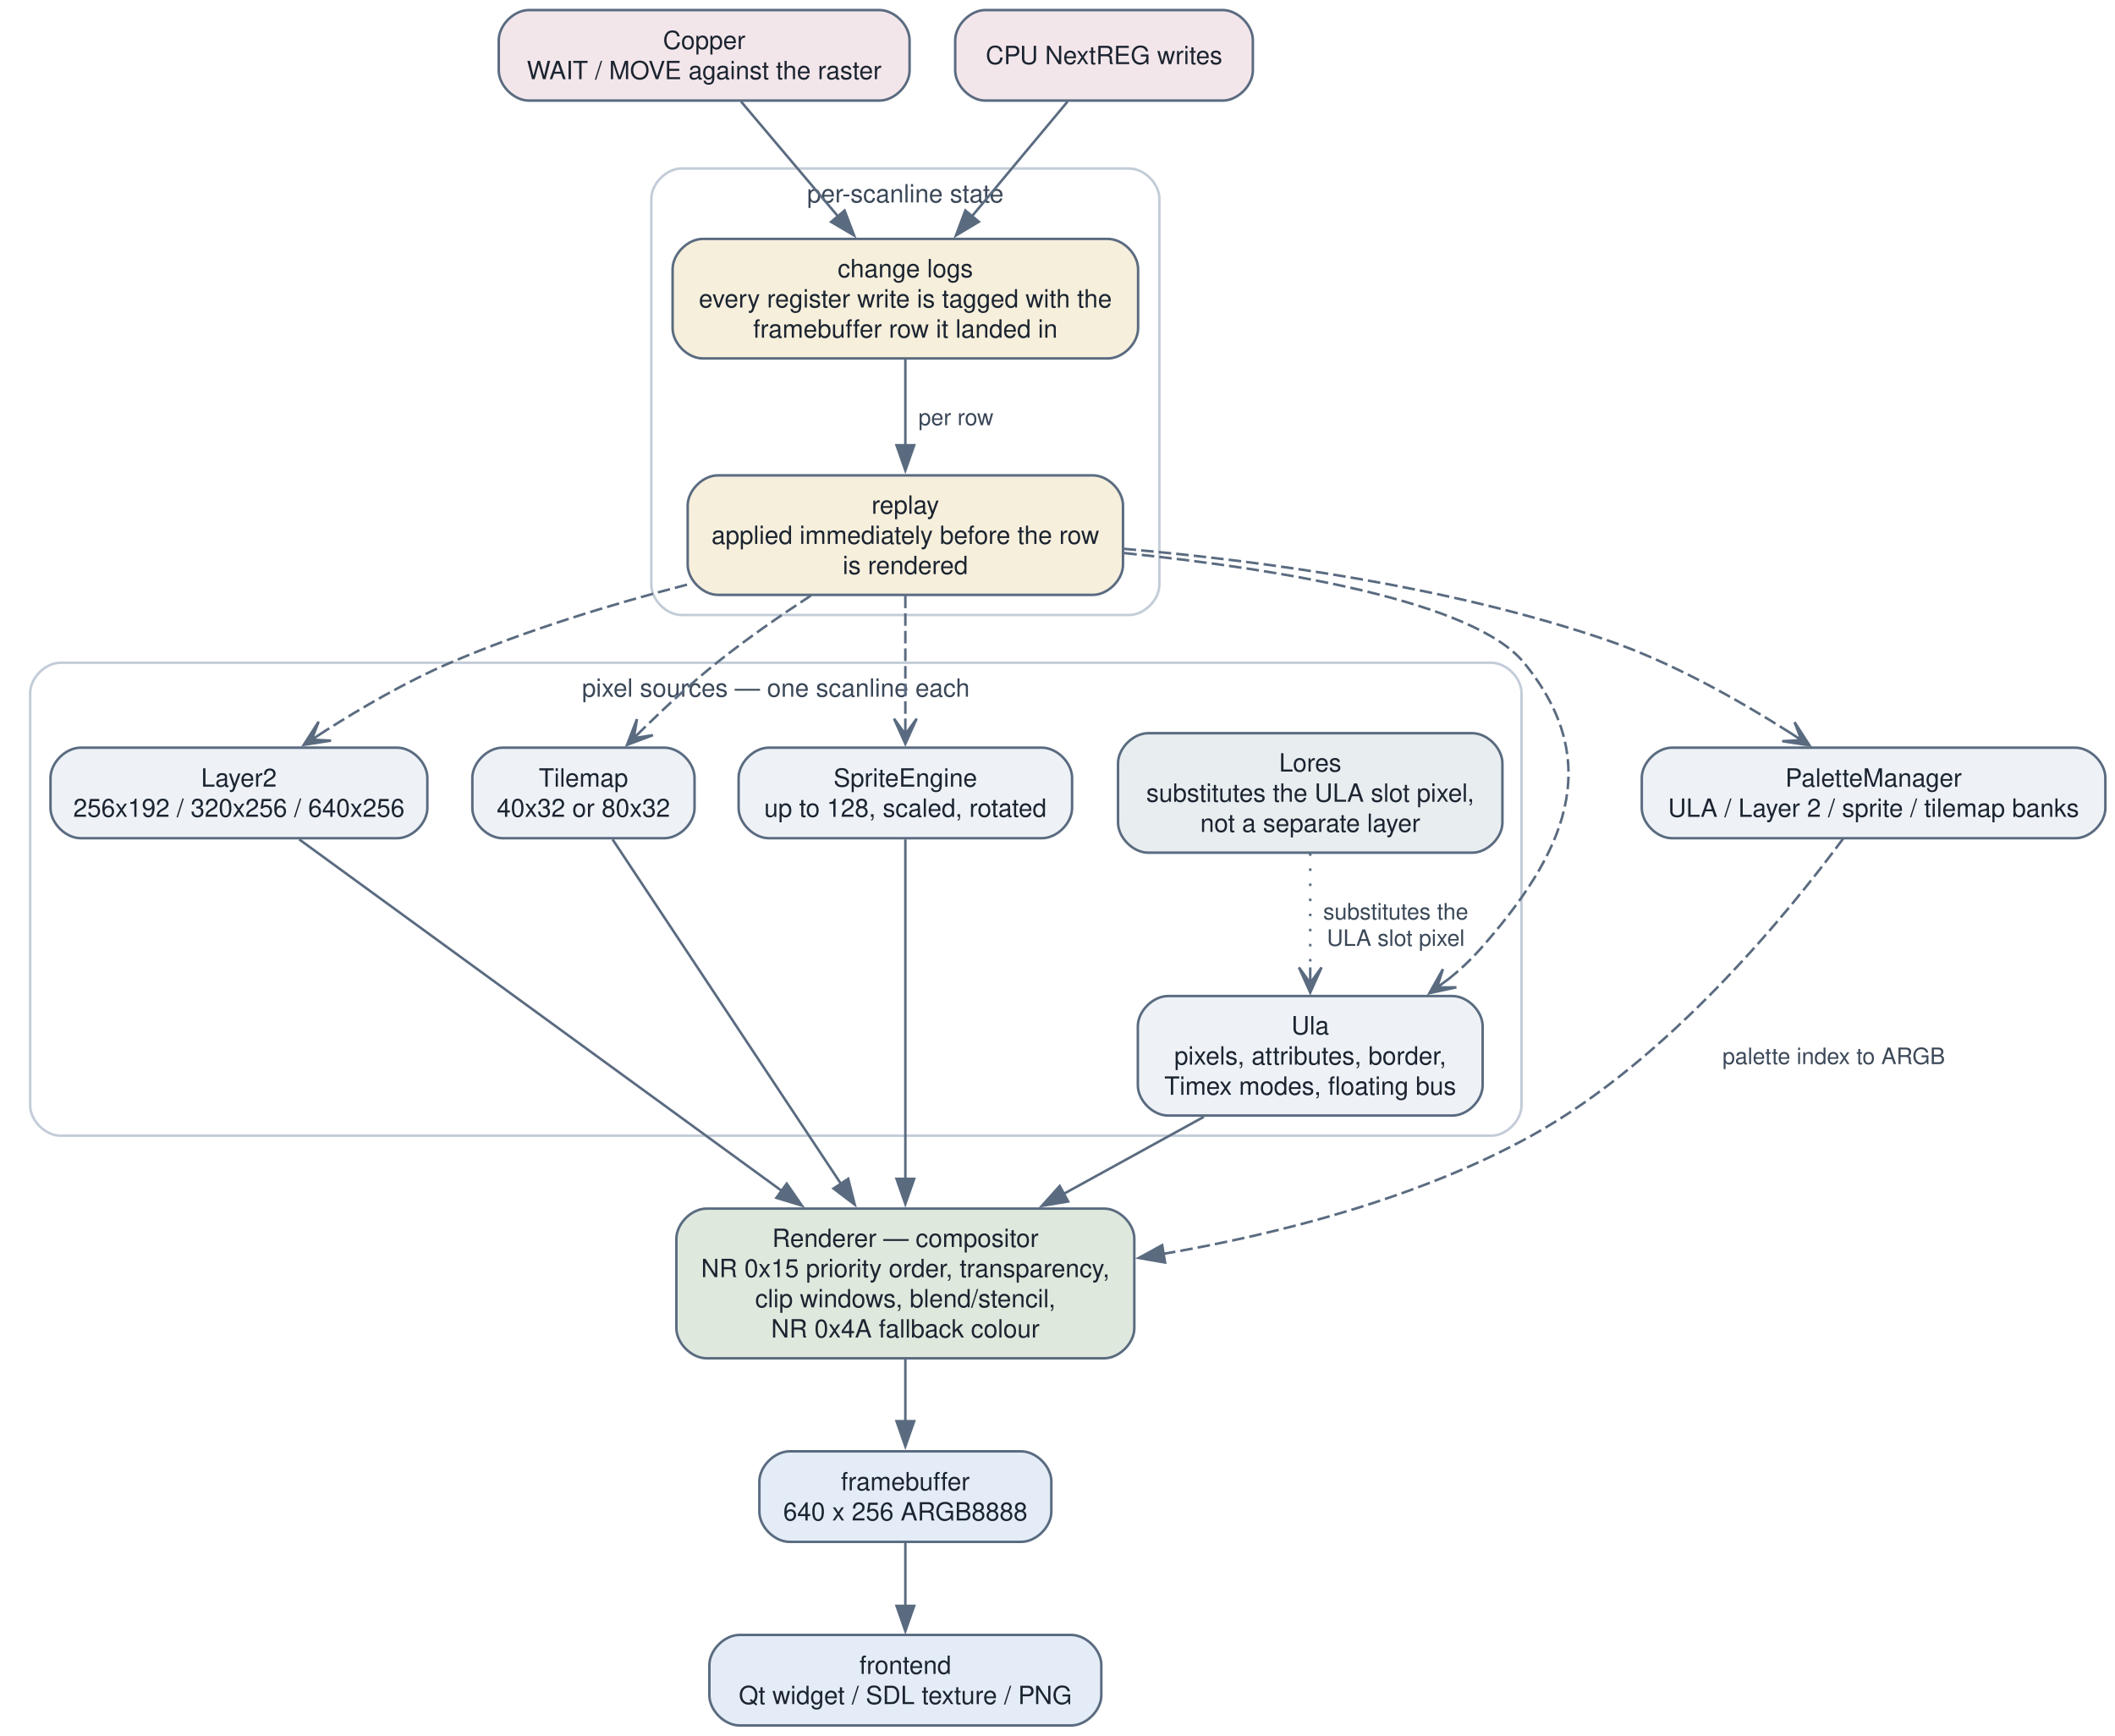
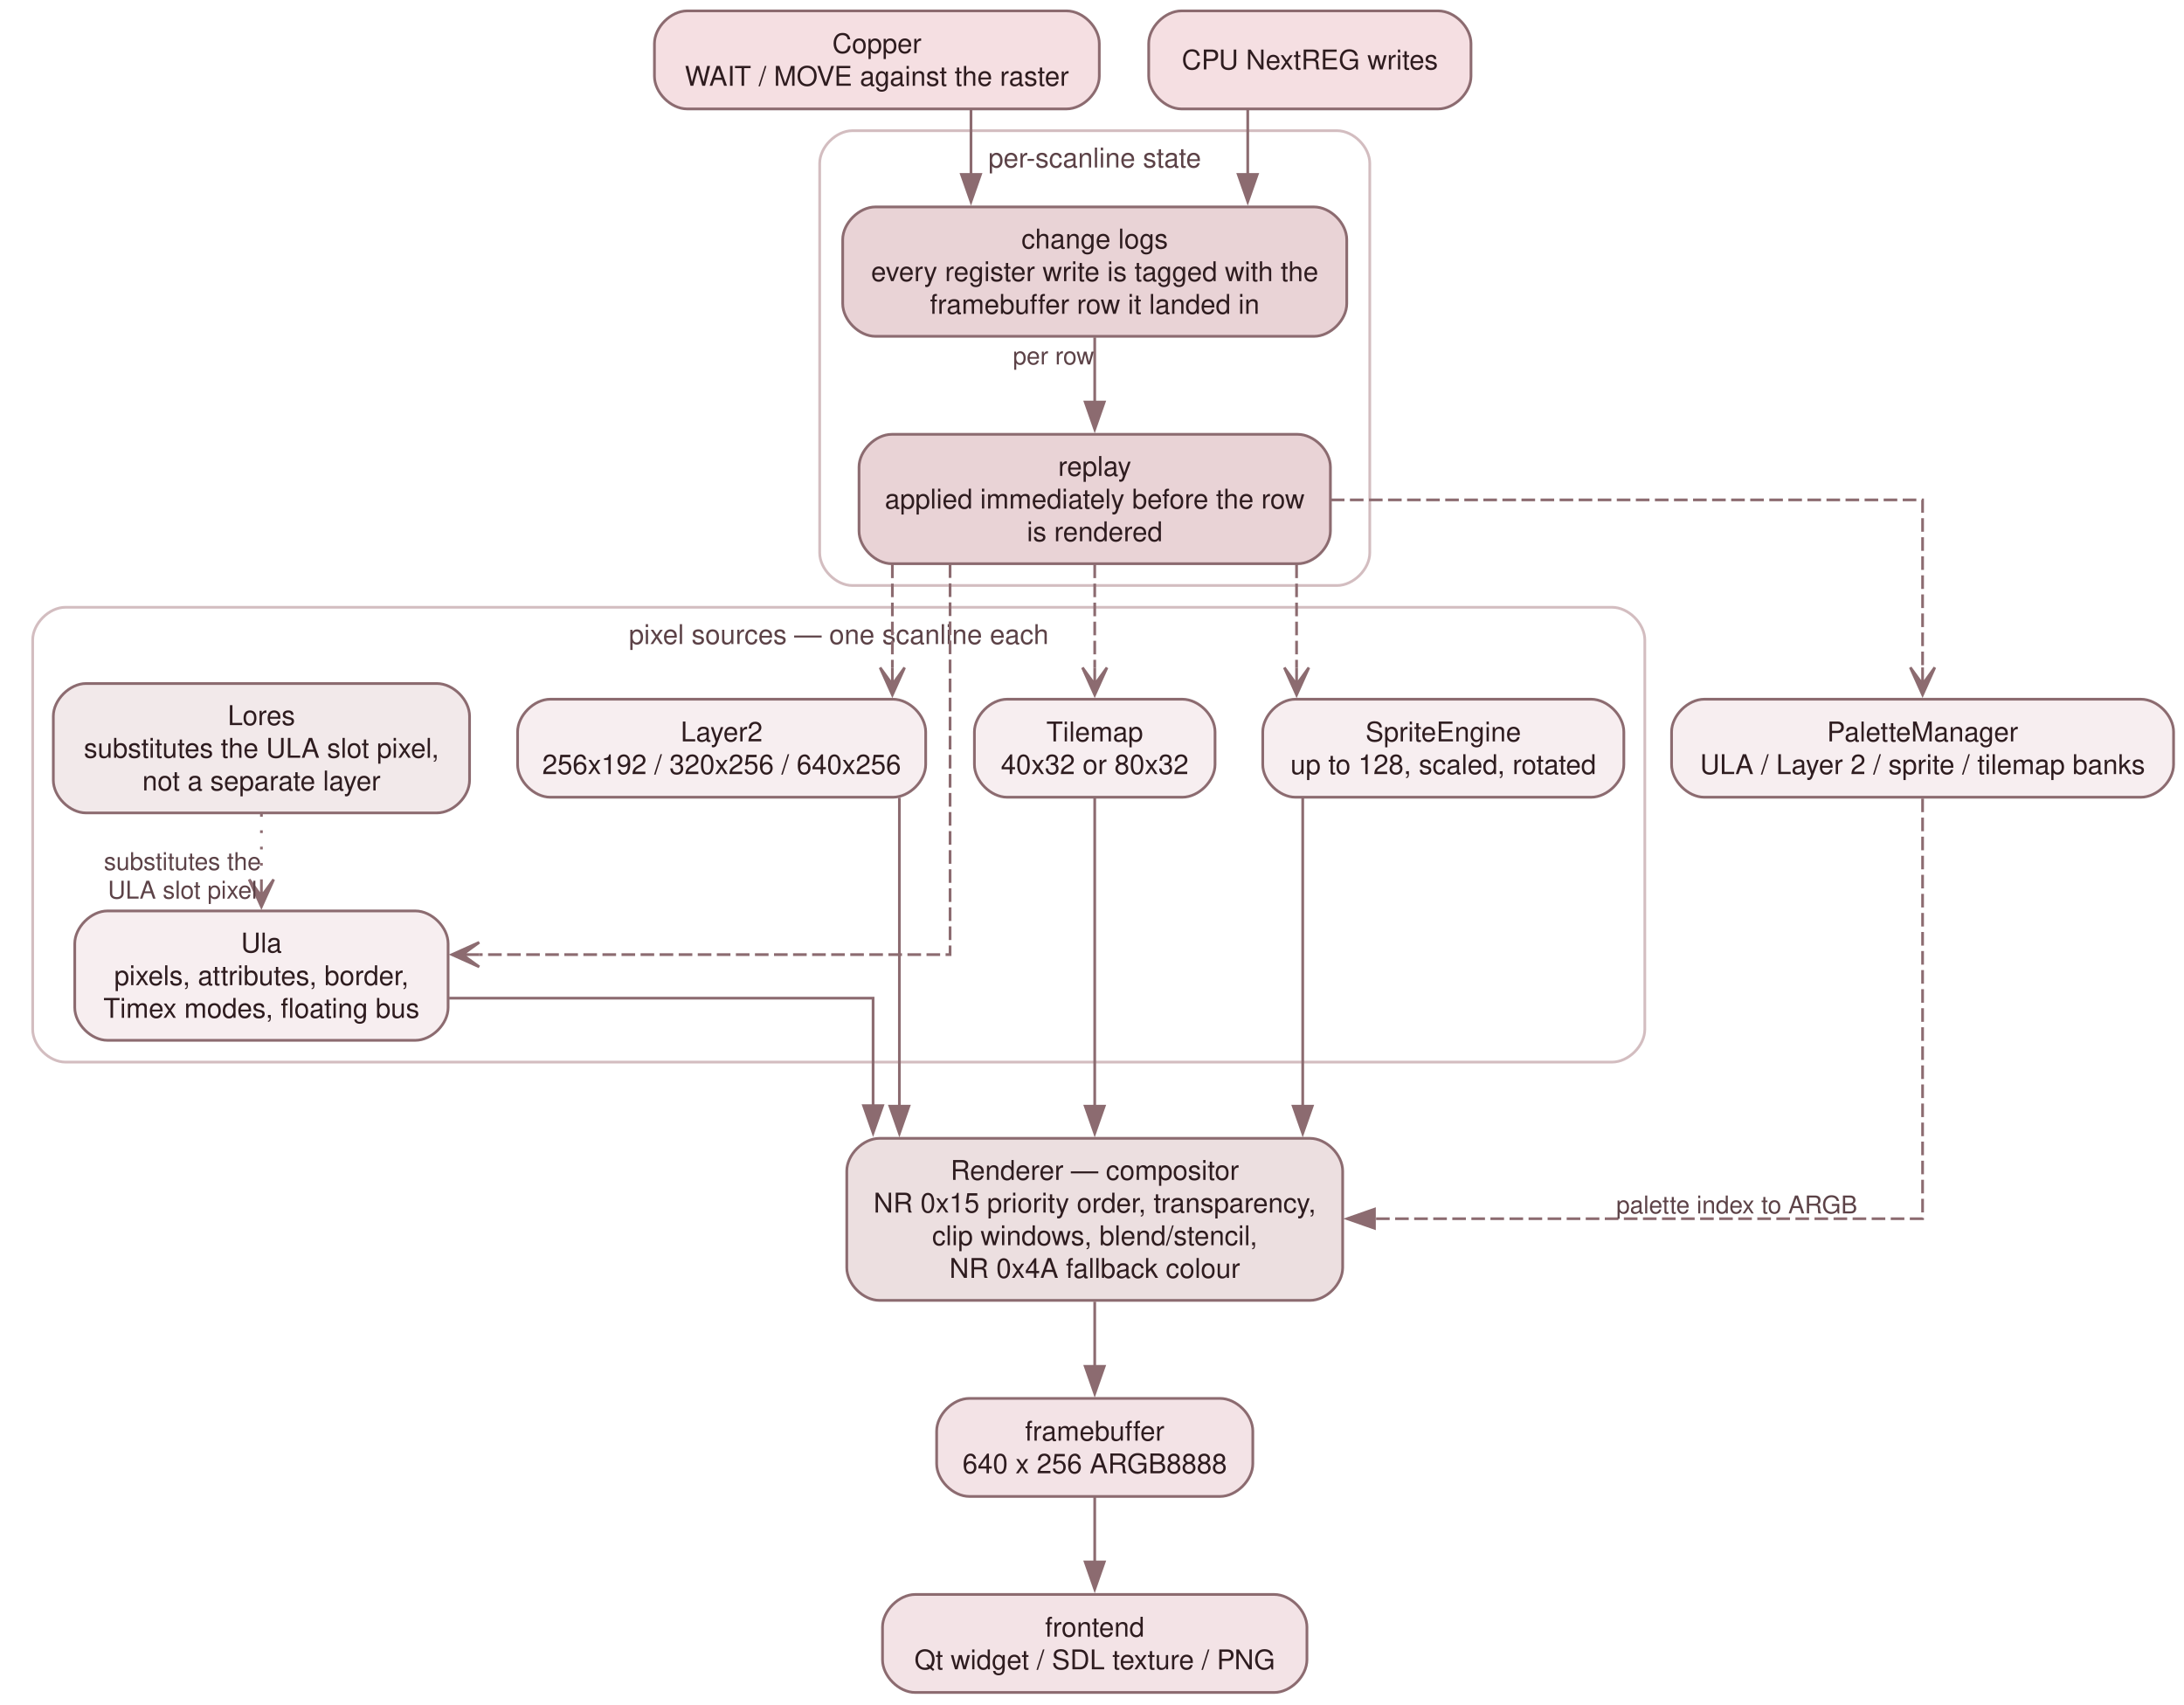
- <svg xmlns="http://www.w3.org/2000/svg" width="841pt" height="690pt" viewBox="0.00 0.00 841.00 690.00">
-   <g id="graph0" class="graph" transform="scale(1 1) rotate(0) translate(4 686.1)">
+ <svg xmlns="http://www.w3.org/2000/svg" width="802pt" height="626pt" viewBox="0.00 0.00 802.00 626.00">
+   <g id="graph0" class="graph" transform="scale(1 1) rotate(0) translate(4 621.6)">
    <g id="clust1" class="cluster">
-       <path fill="none" stroke="#c3ccd8" d="M20,-234.52C20,-234.52 589,-234.52 589,-234.52 595,-234.52 601,-240.52 601,-246.52 601,-246.52 601,-410.56 601,-410.56 601,-416.56 595,-422.56 589,-422.56 589,-422.56 20,-422.56 20,-422.56 14,-422.56 8,-416.56 8,-410.56 8,-410.56 8,-246.52 8,-246.52 8,-240.52 14,-234.52 20,-234.52" />
-       <text xml:space="preserve" text-anchor="middle" x="304.5" y="-409.06" font-family="Helvetica,sans-Serif" font-size="10.00" fill="#3a4757">pixel sources — one scanline each</text>
+       <path fill="none" stroke="#d3bdc0" d="M20,-231.52C20,-231.52 588,-231.52 588,-231.52 594,-231.52 600,-237.52 600,-243.52 600,-243.52 600,-386.56 600,-386.56 600,-392.56 594,-398.56 588,-398.56 588,-398.56 20,-398.56 20,-398.56 14,-398.56 8,-392.56 8,-386.56 8,-386.56 8,-243.52 8,-243.52 8,-237.52 14,-231.52 20,-231.52" />
+       <text xml:space="preserve" text-anchor="middle" x="304" y="-385.06" font-family="Helvetica,sans-Serif" font-size="10.00" fill="#5c4247">pixel sources — one scanline each</text>
    </g>
    <g id="clust2" class="cluster">
-       <path fill="none" stroke="#c3ccd8" d="M267,-441.56C267,-441.56 445,-441.56 445,-441.56 451,-441.56 457,-447.56 457,-453.56 457,-453.56 457,-607.1 457,-607.1 457,-613.1 451,-619.1 445,-619.1 445,-619.1 267,-619.1 267,-619.1 261,-619.1 255,-613.1 255,-607.1 255,-607.1 255,-453.56 255,-453.56 255,-447.56 261,-441.56 267,-441.56" />
-       <text xml:space="preserve" text-anchor="middle" x="356" y="-605.6" font-family="Helvetica,sans-Serif" font-size="10.00" fill="#3a4757">per-scanline state</text>
+       <path fill="none" stroke="#d3bdc0" d="M309,-406.56C309,-406.56 487,-406.56 487,-406.56 493,-406.56 499,-412.56 499,-418.56 499,-418.56 499,-561.6 499,-561.6 499,-567.6 493,-573.6 487,-573.6 487,-573.6 309,-573.6 309,-573.6 303,-573.6 297,-567.6 297,-561.6 297,-561.6 297,-418.56 297,-418.56 297,-412.56 303,-406.56 309,-406.56" />
+       <text xml:space="preserve" text-anchor="middle" x="398" y="-560.1" font-family="Helvetica,sans-Serif" font-size="10.00" fill="#5c4247">per-scanline state</text>
    </g>
    <g id="node1" class="node">
-       <path fill="#eef2f7" stroke="#5a6b80" d="M573.55,-290.04C573.55,-290.04 460.45,-290.04 460.45,-290.04 454.45,-290.04 448.45,-284.04 448.45,-278.04 448.45,-278.04 448.45,-254.52 448.45,-254.52 448.45,-248.52 454.45,-242.52 460.45,-242.52 460.45,-242.52 573.55,-242.52 573.55,-242.52 579.55,-242.52 585.55,-248.52 585.55,-254.52 585.55,-254.52 585.55,-278.04 585.55,-278.04 585.55,-284.04 579.55,-290.04 573.55,-290.04" />
-       <text xml:space="preserve" text-anchor="middle" x="517" y="-274.78" font-family="Helvetica,sans-Serif" font-size="10.00" fill="#1b2430">Ula</text>
-       <text xml:space="preserve" text-anchor="middle" x="517" y="-262.78" font-family="Helvetica,sans-Serif" font-size="10.00" fill="#1b2430">pixels, attributes, border,</text>
-       <text xml:space="preserve" text-anchor="middle" x="517" y="-250.78" font-family="Helvetica,sans-Serif" font-size="10.00" fill="#1b2430">Timex modes, floating bus</text>
+       <path fill="#f7eef0" stroke="#8c6b70" d="M148.55,-287.04C148.55,-287.04 35.45,-287.04 35.45,-287.04 29.45,-287.04 23.45,-281.04 23.45,-275.04 23.45,-275.04 23.45,-251.52 23.45,-251.52 23.45,-245.52 29.45,-239.52 35.45,-239.52 35.45,-239.52 148.55,-239.52 148.55,-239.52 154.55,-239.52 160.55,-245.52 160.55,-251.52 160.55,-251.52 160.55,-275.04 160.55,-275.04 160.55,-281.04 154.55,-287.04 148.55,-287.04" />
+       <text xml:space="preserve" text-anchor="middle" x="92" y="-271.78" font-family="Helvetica,sans-Serif" font-size="10.00" fill="#2e1c1f">Ula</text>
+       <text xml:space="preserve" text-anchor="middle" x="92" y="-259.78" font-family="Helvetica,sans-Serif" font-size="10.00" fill="#2e1c1f">pixels, attributes, border,</text>
+       <text xml:space="preserve" text-anchor="middle" x="92" y="-247.78" font-family="Helvetica,sans-Serif" font-size="10.00" fill="#2e1c1f">Timex modes, floating bus</text>
    </g>
    <g id="node11" class="node">
-       <path fill="#dfe8dd" stroke="#5a6b80" d="M435.05,-205.52C435.05,-205.52 276.95,-205.52 276.95,-205.52 270.95,-205.52 264.95,-199.52 264.95,-193.52 264.95,-193.52 264.95,-158 264.95,-158 264.95,-152 270.95,-146 276.95,-146 276.95,-146 435.05,-146 435.05,-146 441.05,-146 447.05,-152 447.05,-158 447.05,-158 447.05,-193.52 447.05,-193.52 447.05,-199.52 441.05,-205.52 435.05,-205.52" />
-       <text xml:space="preserve" text-anchor="middle" x="356" y="-190.26" font-family="Helvetica,sans-Serif" font-size="10.00" fill="#1b2430">Renderer — compositor</text>
-       <text xml:space="preserve" text-anchor="middle" x="356" y="-178.26" font-family="Helvetica,sans-Serif" font-size="10.00" fill="#1b2430">NR 0x15 priority order, transparency,</text>
-       <text xml:space="preserve" text-anchor="middle" x="356" y="-166.26" font-family="Helvetica,sans-Serif" font-size="10.00" fill="#1b2430">clip windows, blend/stencil,</text>
-       <text xml:space="preserve" text-anchor="middle" x="356" y="-154.26" font-family="Helvetica,sans-Serif" font-size="10.00" fill="#1b2430">NR 0x4A fallback colour</text>
+       <path fill="#ecdfe0" stroke="#8c6b70" d="M477.05,-203.52C477.05,-203.52 318.95,-203.52 318.95,-203.52 312.95,-203.52 306.95,-197.52 306.95,-191.52 306.95,-191.52 306.95,-156 306.95,-156 306.95,-150 312.95,-144 318.95,-144 318.95,-144 477.05,-144 477.05,-144 483.05,-144 489.05,-150 489.05,-156 489.05,-156 489.05,-191.52 489.05,-191.52 489.05,-197.52 483.05,-203.52 477.05,-203.52" />
+       <text xml:space="preserve" text-anchor="middle" x="398" y="-188.26" font-family="Helvetica,sans-Serif" font-size="10.00" fill="#2e1c1f">Renderer — compositor</text>
+       <text xml:space="preserve" text-anchor="middle" x="398" y="-176.26" font-family="Helvetica,sans-Serif" font-size="10.00" fill="#2e1c1f">NR 0x15 priority order, transparency,</text>
+       <text xml:space="preserve" text-anchor="middle" x="398" y="-164.26" font-family="Helvetica,sans-Serif" font-size="10.00" fill="#2e1c1f">clip windows, blend/stencil,</text>
+       <text xml:space="preserve" text-anchor="middle" x="398" y="-152.26" font-family="Helvetica,sans-Serif" font-size="10.00" fill="#2e1c1f">NR 0x4A fallback colour</text>
    </g>
    <g id="edge9" class="edge">
-       <path fill="none" stroke="#5a6b80" d="M474.7,-242.02C457.64,-232.64 437.6,-221.63 418.9,-211.34" />
-       <polygon fill="#5a6b80" stroke="#5a6b80" points="420.74,-208.36 410.29,-206.61 417.37,-214.5 420.74,-208.36" />
+       <path fill="none" stroke="#8c6b70" d="M160.92,-255C226.94,-255 316.61,-255 316.61,-255 316.61,-255 316.61,-215.52 316.61,-215.52" />
+       <polygon fill="#8c6b70" stroke="#8c6b70" points="320.11,-215.52 316.61,-205.52 313.11,-215.52 320.11,-215.52" />
    </g>
    <g id="node2" class="node">
-       <path fill="#e8eef0" stroke="#5a6b80" d="M581.42,-394.56C581.42,-394.56 452.57,-394.56 452.57,-394.56 446.57,-394.56 440.57,-388.56 440.57,-382.56 440.57,-382.56 440.57,-359.04 440.57,-359.04 440.57,-353.04 446.57,-347.04 452.57,-347.04 452.57,-347.04 581.42,-347.04 581.42,-347.04 587.42,-347.04 593.42,-353.04 593.42,-359.04 593.42,-359.04 593.42,-382.56 593.42,-382.56 593.42,-388.56 587.42,-394.56 581.42,-394.56" />
-       <text xml:space="preserve" text-anchor="middle" x="517" y="-379.3" font-family="Helvetica,sans-Serif" font-size="10.00" fill="#1b2430">Lores</text>
-       <text xml:space="preserve" text-anchor="middle" x="517" y="-367.3" font-family="Helvetica,sans-Serif" font-size="10.00" fill="#1b2430">substitutes the ULA slot pixel,</text>
-       <text xml:space="preserve" text-anchor="middle" x="517" y="-355.3" font-family="Helvetica,sans-Serif" font-size="10.00" fill="#1b2430">not a separate layer</text>
+       <path fill="#f2e9ea" stroke="#8c6b70" d="M156.43,-370.56C156.43,-370.56 27.57,-370.56 27.57,-370.56 21.57,-370.56 15.58,-364.56 15.58,-358.56 15.58,-358.56 15.58,-335.04 15.58,-335.04 15.58,-329.04 21.58,-323.04 27.58,-323.04 27.58,-323.04 156.43,-323.04 156.43,-323.04 162.43,-323.04 168.43,-329.04 168.43,-335.04 168.43,-335.04 168.43,-358.56 168.43,-358.56 168.43,-364.56 162.43,-370.56 156.43,-370.56" />
+       <text xml:space="preserve" text-anchor="middle" x="92" y="-355.3" font-family="Helvetica,sans-Serif" font-size="10.00" fill="#2e1c1f">Lores</text>
+       <text xml:space="preserve" text-anchor="middle" x="92" y="-343.3" font-family="Helvetica,sans-Serif" font-size="10.00" fill="#2e1c1f">substitutes the ULA slot pixel,</text>
+       <text xml:space="preserve" text-anchor="middle" x="92" y="-331.3" font-family="Helvetica,sans-Serif" font-size="10.00" fill="#2e1c1f">not a separate layer</text>
    </g>
    <g id="edge10" class="edge">
-       <path fill="none" stroke="#5a6b80" stroke-dasharray="1,5" d="M517,-346.79C517,-333.34 517,-316.11 517,-301.13" />
-       <polygon fill="#5a6b80" stroke="#5a6b80" points="517,-291.43 521.5,-301.43 517,-295.21 517,-301.43 517,-301.43 517,-301.43 517,-295.21 512.5,-301.43 517,-291.43" />
-       <text xml:space="preserve" text-anchor="middle" x="548.5" y="-320.49" font-family="Helvetica,sans-Serif" font-size="9.00" fill="#3a4757">  substitutes the</text>
-       <text xml:space="preserve" text-anchor="middle" x="548.5" y="-309.99" font-family="Helvetica,sans-Serif" font-size="9.00" fill="#3a4757">  ULA slot pixel</text>
+       <path fill="none" stroke="#8c6b70" stroke-dasharray="1,5" d="M92,-322.64C92,-322.64 92,-298.6 92,-298.6" />
+       <polygon fill="#8c6b70" stroke="#8c6b70" points="92,-288.6 96.5,-298.6 92,-292.38 92,-298.6 92,-298.6 92,-298.6 92,-292.38 87.5,-298.6 92,-288.6" />
+       <text xml:space="preserve" text-anchor="middle" x="60.5" y="-302.07" font-family="Helvetica,sans-Serif" font-size="9.00" fill="#5c4247">  substitutes the</text>
+       <text xml:space="preserve" text-anchor="middle" x="60.5" y="-291.57" font-family="Helvetica,sans-Serif" font-size="9.00" fill="#5c4247">  ULA slot pixel</text>
    </g>
    <g id="node3" class="node">
-       <path fill="#eef2f7" stroke="#5a6b80" d="M153.93,-388.8C153.93,-388.8 28.07,-388.8 28.07,-388.8 22.07,-388.8 16.08,-382.8 16.08,-376.8 16.08,-376.8 16.08,-364.8 16.08,-364.8 16.08,-358.8 22.08,-352.8 28.08,-352.8 28.08,-352.8 153.93,-352.8 153.93,-352.8 159.93,-352.8 165.93,-358.8 165.93,-364.8 165.93,-364.8 165.93,-376.8 165.93,-376.8 165.93,-382.8 159.93,-388.8 153.93,-388.8" />
-       <text xml:space="preserve" text-anchor="middle" x="91" y="-373.3" font-family="Helvetica,sans-Serif" font-size="10.00" fill="#1b2430">Layer2</text>
-       <text xml:space="preserve" text-anchor="middle" x="91" y="-361.3" font-family="Helvetica,sans-Serif" font-size="10.00" fill="#1b2430">256x192 / 320x256 / 640x256</text>
+       <path fill="#f7eef0" stroke="#8c6b70" d="M323.93,-364.8C323.93,-364.8 198.07,-364.8 198.07,-364.8 192.07,-364.8 186.07,-358.8 186.07,-352.8 186.07,-352.8 186.07,-340.8 186.07,-340.8 186.07,-334.8 192.07,-328.8 198.07,-328.8 198.07,-328.8 323.93,-328.8 323.93,-328.8 329.93,-328.8 335.93,-334.8 335.93,-340.8 335.93,-340.8 335.93,-352.8 335.93,-352.8 335.93,-358.8 329.93,-364.8 323.93,-364.8" />
+       <text xml:space="preserve" text-anchor="middle" x="261" y="-349.3" font-family="Helvetica,sans-Serif" font-size="10.00" fill="#2e1c1f">Layer2</text>
+       <text xml:space="preserve" text-anchor="middle" x="261" y="-337.3" font-family="Helvetica,sans-Serif" font-size="10.00" fill="#2e1c1f">256x192 / 320x256 / 640x256</text>
    </g>
    <g id="edge11" class="edge">
-       <path fill="none" stroke="#5a6b80" d="M114.98,-352.33C158.19,-320.85 249.9,-254.05 306.9,-212.53" />
-       <polygon fill="#5a6b80" stroke="#5a6b80" points="308.84,-215.45 314.86,-206.73 304.72,-209.79 308.84,-215.45" />
+       <path fill="none" stroke="#8c6b70" d="M326.27,-328.61C326.27,-328.61 326.27,-215.34 326.27,-215.34" />
+       <polygon fill="#8c6b70" stroke="#8c6b70" points="329.77,-215.34 326.27,-205.34 322.77,-215.34 329.77,-215.34" />
    </g>
    <g id="node4" class="node">
-       <path fill="#eef2f7" stroke="#5a6b80" d="M260.18,-388.8C260.18,-388.8 195.82,-388.8 195.82,-388.8 189.82,-388.8 183.82,-382.8 183.82,-376.8 183.82,-376.8 183.82,-364.8 183.82,-364.8 183.82,-358.8 189.82,-352.8 195.82,-352.8 195.82,-352.8 260.18,-352.8 260.18,-352.8 266.18,-352.8 272.18,-358.8 272.18,-364.8 272.18,-364.8 272.18,-376.8 272.18,-376.8 272.18,-382.8 266.18,-388.8 260.18,-388.8" />
-       <text xml:space="preserve" text-anchor="middle" x="228" y="-373.3" font-family="Helvetica,sans-Serif" font-size="10.00" fill="#1b2430">Tilemap</text>
-       <text xml:space="preserve" text-anchor="middle" x="228" y="-361.3" font-family="Helvetica,sans-Serif" font-size="10.00" fill="#1b2430">40x32 or 80x32</text>
+       <path fill="#f7eef0" stroke="#8c6b70" d="M430.18,-364.8C430.18,-364.8 365.82,-364.8 365.82,-364.8 359.82,-364.8 353.82,-358.8 353.82,-352.8 353.82,-352.8 353.82,-340.8 353.82,-340.8 353.82,-334.8 359.82,-328.8 365.82,-328.8 365.82,-328.8 430.18,-328.8 430.18,-328.8 436.18,-328.8 442.18,-334.8 442.18,-340.8 442.18,-340.8 442.18,-352.8 442.18,-352.8 442.18,-358.8 436.18,-364.8 430.18,-364.8" />
+       <text xml:space="preserve" text-anchor="middle" x="398" y="-349.3" font-family="Helvetica,sans-Serif" font-size="10.00" fill="#2e1c1f">Tilemap</text>
+       <text xml:space="preserve" text-anchor="middle" x="398" y="-337.3" font-family="Helvetica,sans-Serif" font-size="10.00" fill="#2e1c1f">40x32 or 80x32</text>
    </g>
    <g id="edge12" class="edge">
-       <path fill="none" stroke="#5a6b80" d="M239.58,-352.33C259.98,-321.57 302.75,-257.06 330.38,-215.39" />
-       <polygon fill="#5a6b80" stroke="#5a6b80" points="333.27,-217.37 335.88,-207.1 327.44,-213.5 333.27,-217.37" />
+       <path fill="none" stroke="#8c6b70" d="M398,-328.61C398,-328.61 398,-215.34 398,-215.34" />
+       <polygon fill="#8c6b70" stroke="#8c6b70" points="401.5,-215.34 398,-205.34 394.5,-215.34 401.5,-215.34" />
    </g>
    <g id="node5" class="node">
-       <path fill="#eef2f7" stroke="#5a6b80" d="M410.3,-388.8C410.3,-388.8 301.7,-388.8 301.7,-388.8 295.7,-388.8 289.7,-382.8 289.7,-376.8 289.7,-376.8 289.7,-364.8 289.7,-364.8 289.7,-358.8 295.7,-352.8 301.7,-352.8 301.7,-352.8 410.3,-352.8 410.3,-352.8 416.3,-352.8 422.3,-358.8 422.3,-364.8 422.3,-364.8 422.3,-376.8 422.3,-376.8 422.3,-382.8 416.3,-388.8 410.3,-388.8" />
-       <text xml:space="preserve" text-anchor="middle" x="356" y="-373.3" font-family="Helvetica,sans-Serif" font-size="10.00" fill="#1b2430">SpriteEngine</text>
-       <text xml:space="preserve" text-anchor="middle" x="356" y="-361.3" font-family="Helvetica,sans-Serif" font-size="10.00" fill="#1b2430">up to 128, scaled, rotated</text>
+       <path fill="#f7eef0" stroke="#8c6b70" d="M580.3,-364.8C580.3,-364.8 471.7,-364.8 471.7,-364.8 465.7,-364.8 459.7,-358.8 459.7,-352.8 459.7,-352.8 459.7,-340.8 459.7,-340.8 459.7,-334.8 465.7,-328.8 471.7,-328.8 471.7,-328.8 580.3,-328.8 580.3,-328.8 586.3,-328.8 592.3,-334.8 592.3,-340.8 592.3,-340.8 592.3,-352.8 592.3,-352.8 592.3,-358.8 586.3,-364.8 580.3,-364.8" />
+       <text xml:space="preserve" text-anchor="middle" x="526" y="-349.3" font-family="Helvetica,sans-Serif" font-size="10.00" fill="#2e1c1f">SpriteEngine</text>
+       <text xml:space="preserve" text-anchor="middle" x="526" y="-337.3" font-family="Helvetica,sans-Serif" font-size="10.00" fill="#2e1c1f">up to 128, scaled, rotated</text>
    </g>
    <g id="edge13" class="edge">
-       <path fill="none" stroke="#5a6b80" d="M356,-352.33C356,-322.02 356,-258.96 356,-217.25" />
-       <polygon fill="#5a6b80" stroke="#5a6b80" points="359.5,-217.35 356,-207.35 352.5,-217.35 359.5,-217.35" />
+       <path fill="none" stroke="#8c6b70" d="M474.38,-328.61C474.38,-328.61 474.38,-215.34 474.38,-215.34" />
+       <polygon fill="#8c6b70" stroke="#8c6b70" points="477.88,-215.34 474.38,-205.34 470.88,-215.34 477.88,-215.34" />
    </g>
    <g id="node6" class="node">
-       <path fill="#f6efdc" stroke="#5a6b80" d="M436.55,-591.1C436.55,-591.1 275.45,-591.1 275.45,-591.1 269.45,-591.1 263.45,-585.1 263.45,-579.1 263.45,-579.1 263.45,-555.58 263.45,-555.58 263.45,-549.58 269.45,-543.58 275.45,-543.58 275.45,-543.58 436.55,-543.58 436.55,-543.58 442.55,-543.58 448.55,-549.58 448.55,-555.58 448.55,-555.58 448.55,-579.1 448.55,-579.1 448.55,-585.1 442.55,-591.1 436.55,-591.1" />
-       <text xml:space="preserve" text-anchor="middle" x="356" y="-575.84" font-family="Helvetica,sans-Serif" font-size="10.00" fill="#1b2430">change logs</text>
-       <text xml:space="preserve" text-anchor="middle" x="356" y="-563.84" font-family="Helvetica,sans-Serif" font-size="10.00" fill="#1b2430">every register write is tagged with the</text>
-       <text xml:space="preserve" text-anchor="middle" x="356" y="-551.84" font-family="Helvetica,sans-Serif" font-size="10.00" fill="#1b2430">framebuffer row it landed in</text>
+       <path fill="#e9d3d6" stroke="#8c6b70" d="M478.55,-545.6C478.55,-545.6 317.45,-545.6 317.45,-545.6 311.45,-545.6 305.45,-539.6 305.45,-533.6 305.45,-533.6 305.45,-510.08 305.45,-510.08 305.45,-504.08 311.45,-498.08 317.45,-498.08 317.45,-498.08 478.55,-498.08 478.55,-498.08 484.55,-498.08 490.55,-504.08 490.55,-510.08 490.55,-510.08 490.55,-533.6 490.55,-533.6 490.55,-539.6 484.55,-545.6 478.55,-545.6" />
+       <text xml:space="preserve" text-anchor="middle" x="398" y="-530.34" font-family="Helvetica,sans-Serif" font-size="10.00" fill="#2e1c1f">change logs</text>
+       <text xml:space="preserve" text-anchor="middle" x="398" y="-518.34" font-family="Helvetica,sans-Serif" font-size="10.00" fill="#2e1c1f">every register write is tagged with the</text>
+       <text xml:space="preserve" text-anchor="middle" x="398" y="-506.34" font-family="Helvetica,sans-Serif" font-size="10.00" fill="#2e1c1f">framebuffer row it landed in</text>
    </g>
    <g id="node7" class="node">
-       <path fill="#f6efdc" stroke="#5a6b80" d="M430.55,-497.08C430.55,-497.08 281.45,-497.08 281.45,-497.08 275.45,-497.08 269.45,-491.08 269.45,-485.08 269.45,-485.08 269.45,-461.56 269.45,-461.56 269.45,-455.56 275.45,-449.56 281.45,-449.56 281.45,-449.56 430.55,-449.56 430.55,-449.56 436.55,-449.56 442.55,-455.56 442.55,-461.56 442.55,-461.56 442.55,-485.08 442.55,-485.08 442.55,-491.08 436.55,-497.08 430.55,-497.08" />
-       <text xml:space="preserve" text-anchor="middle" x="356" y="-481.82" font-family="Helvetica,sans-Serif" font-size="10.00" fill="#1b2430">replay</text>
-       <text xml:space="preserve" text-anchor="middle" x="356" y="-469.82" font-family="Helvetica,sans-Serif" font-size="10.00" fill="#1b2430">applied immediately before the row</text>
-       <text xml:space="preserve" text-anchor="middle" x="356" y="-457.82" font-family="Helvetica,sans-Serif" font-size="10.00" fill="#1b2430">is rendered</text>
+       <path fill="#e9d3d6" stroke="#8c6b70" d="M472.55,-462.08C472.55,-462.08 323.45,-462.08 323.45,-462.08 317.45,-462.08 311.45,-456.08 311.45,-450.08 311.45,-450.08 311.45,-426.56 311.45,-426.56 311.45,-420.56 317.45,-414.56 323.45,-414.56 323.45,-414.56 472.55,-414.56 472.55,-414.56 478.55,-414.56 484.55,-420.56 484.55,-426.56 484.55,-426.56 484.55,-450.08 484.55,-450.08 484.55,-456.08 478.55,-462.08 472.55,-462.08" />
+       <text xml:space="preserve" text-anchor="middle" x="398" y="-446.82" font-family="Helvetica,sans-Serif" font-size="10.00" fill="#2e1c1f">replay</text>
+       <text xml:space="preserve" text-anchor="middle" x="398" y="-434.82" font-family="Helvetica,sans-Serif" font-size="10.00" fill="#2e1c1f">applied immediately before the row</text>
+       <text xml:space="preserve" text-anchor="middle" x="398" y="-422.82" font-family="Helvetica,sans-Serif" font-size="10.00" fill="#2e1c1f">is rendered</text>
    </g>
    <g id="edge1" class="edge">
-       <path fill="none" stroke="#5a6b80" d="M356,-543.12C356,-532.77 356,-520.35 356,-508.94" />
-       <polygon fill="#5a6b80" stroke="#5a6b80" points="359.5,-509.05 356,-499.05 352.5,-509.05 359.5,-509.05" />
-       <text xml:space="preserve" text-anchor="middle" x="373.62" y="-517.03" font-family="Helvetica,sans-Serif" font-size="9.00" fill="#3a4757">  per row</text>
+       <path fill="none" stroke="#8c6b70" d="M398,-497.68C398,-497.68 398,-473.94 398,-473.94" />
+       <polygon fill="#8c6b70" stroke="#8c6b70" points="401.5,-473.94 398,-463.94 394.5,-473.94 401.5,-473.94" />
+       <text xml:space="preserve" text-anchor="middle" x="380.37" y="-487.76" font-family="Helvetica,sans-Serif" font-size="9.00" fill="#5c4247">  per row</text>
    </g>
    <g id="edge4" class="edge">
-       <path fill="none" stroke="#5a6b80" stroke-dasharray="5,2" d="M443.04,-466.19C505.47,-459.77 581.96,-447.05 602,-422.56 634.62,-382.68 618.29,-346.49 584,-308.04 580.5,-304.12 576.54,-300.45 572.32,-297.06" />
-       <polygon fill="#5a6b80" stroke="#5a6b80" points="564.38,-291.19 575.1,-293.51 567.42,-293.43 572.42,-297.13 572.42,-297.13 572.42,-297.13 567.42,-293.43 569.75,-300.75 564.38,-291.19" />
+       <path fill="none" stroke="#8c6b70" stroke-dasharray="5,2" d="M344.88,-414.35C344.88,-368.08 344.88,-271 344.88,-271 344.88,-271 171.98,-271 171.98,-271" />
+       <polygon fill="#8c6b70" stroke="#8c6b70" points="161.98,-271 171.98,-266.5 165.77,-271 171.98,-271 171.98,-271 171.98,-271 165.77,-271 171.98,-275.5 161.98,-271" />
    </g>
    <g id="edge5" class="edge">
-       <path fill="none" stroke="#5a6b80" stroke-dasharray="5,2" d="M269.18,-453.62C238.77,-445.73 204.79,-435.36 175,-422.56 157.79,-415.16 139.87,-404.76 125.03,-395.3" />
-       <polygon fill="#5a6b80" stroke="#5a6b80" points="116.78,-389.92 127.61,-391.61 119.95,-391.98 125.16,-395.38 125.16,-395.38 125.16,-395.38 119.95,-391.98 122.7,-399.15 116.78,-389.92" />
+       <path fill="none" stroke="#8c6b70" stroke-dasharray="5,2" d="M323.69,-414.27C323.69,-414.27 323.69,-376.41 323.69,-376.41" />
+       <polygon fill="#8c6b70" stroke="#8c6b70" points="323.69,-366.41 328.19,-376.41 323.69,-370.19 323.69,-376.41 323.69,-376.41 323.69,-376.41 323.69,-370.19 319.19,-376.41 323.69,-366.41" />
    </g>
    <g id="edge6" class="edge">
-       <path fill="none" stroke="#5a6b80" stroke-dasharray="5,2" d="M318.46,-449.29C306.19,-441.27 292.71,-431.93 281,-422.56 271.2,-414.72 261.09,-405.4 252.37,-396.89" />
-       <polygon fill="#5a6b80" stroke="#5a6b80" points="245.34,-389.92 255.61,-393.77 248.03,-392.59 252.44,-396.97 252.44,-396.97 252.44,-396.97 248.03,-392.59 249.27,-400.16 245.34,-389.92" />
+       <path fill="none" stroke="#8c6b70" stroke-dasharray="5,2" d="M398,-414.27C398,-414.27 398,-376.41 398,-376.41" />
+       <polygon fill="#8c6b70" stroke="#8c6b70" points="398,-366.41 402.5,-376.41 398,-370.19 398,-376.41 398,-376.41 398,-376.41 398,-370.19 393.5,-376.41 398,-366.41" />
    </g>
    <g id="edge7" class="edge">
-       <path fill="none" stroke="#5a6b80" stroke-dasharray="5,2" d="M356,-449.26C356,-434.66 356,-415.69 356,-400.17" />
-       <polygon fill="#5a6b80" stroke="#5a6b80" points="356,-390.33 360.5,-400.33 356,-394.11 356,-400.33 356,-400.33 356,-400.33 356,-394.11 351.5,-400.33 356,-390.33" />
+       <path fill="none" stroke="#8c6b70" stroke-dasharray="5,2" d="M472.12,-414.27C472.12,-414.27 472.12,-376.41 472.12,-376.41" />
+       <polygon fill="#8c6b70" stroke="#8c6b70" points="472.13,-366.41 476.63,-376.41 472.13,-370.19 472.13,-376.41 472.13,-376.41 472.13,-376.41 472.13,-370.19 467.63,-376.41 472.13,-366.41" />
    </g>
    <g id="node10" class="node">
-       <path fill="#eef2f7" stroke="#5a6b80" d="M821.17,-388.8C821.17,-388.8 660.83,-388.8 660.83,-388.8 654.83,-388.8 648.83,-382.8 648.83,-376.8 648.83,-376.8 648.83,-364.8 648.83,-364.8 648.83,-358.8 654.83,-352.8 660.83,-352.8 660.83,-352.8 821.17,-352.8 821.17,-352.8 827.17,-352.8 833.17,-358.8 833.17,-364.8 833.17,-364.8 833.17,-376.8 833.17,-376.8 833.17,-382.8 827.17,-388.8 821.17,-388.8" />
-       <text xml:space="preserve" text-anchor="middle" x="741" y="-373.3" font-family="Helvetica,sans-Serif" font-size="10.00" fill="#1b2430">PaletteManager</text>
-       <text xml:space="preserve" text-anchor="middle" x="741" y="-361.3" font-family="Helvetica,sans-Serif" font-size="10.00" fill="#1b2430">ULA / Layer 2 / sprite / tilemap banks</text>
+       <path fill="#f7eef0" stroke="#8c6b70" d="M782.17,-364.8C782.17,-364.8 621.83,-364.8 621.83,-364.8 615.83,-364.8 609.83,-358.8 609.83,-352.8 609.83,-352.8 609.83,-340.8 609.83,-340.8 609.83,-334.8 615.83,-328.8 621.83,-328.8 621.83,-328.8 782.17,-328.8 782.17,-328.8 788.17,-328.8 794.17,-334.8 794.17,-340.8 794.17,-340.8 794.17,-352.8 794.17,-352.8 794.17,-358.8 788.17,-364.8 782.17,-364.8" />
+       <text xml:space="preserve" text-anchor="middle" x="702" y="-349.3" font-family="Helvetica,sans-Serif" font-size="10.00" fill="#2e1c1f">PaletteManager</text>
+       <text xml:space="preserve" text-anchor="middle" x="702" y="-337.3" font-family="Helvetica,sans-Serif" font-size="10.00" fill="#2e1c1f">ULA / Layer 2 / sprite / tilemap banks</text>
    </g>
    <g id="edge8" class="edge">
-       <path fill="none" stroke="#5a6b80" stroke-dasharray="5,2" d="M442.78,-467.88C498.85,-463.02 572.7,-452.85 635,-431.56 660.6,-422.81 687.11,-407.87 707.21,-395.11" />
-       <polygon fill="#5a6b80" stroke="#5a6b80" points="715.52,-389.72 709.58,-398.94 712.34,-391.78 707.13,-395.17 707.13,-395.17 707.13,-395.17 712.34,-391.78 704.68,-391.39 715.52,-389.72" />
+       <path fill="none" stroke="#8c6b70" stroke-dasharray="5,2" d="M484.71,-438C574.56,-438 702,-438 702,-438 702,-438 702,-376.47 702,-376.47" />
+       <polygon fill="#8c6b70" stroke="#8c6b70" points="702,-366.47 706.5,-376.47 702,-370.26 702,-376.47 702,-376.47 702,-376.47 702,-370.26 697.5,-376.47 702,-366.47" />
    </g>
    <g id="node8" class="node">
-       <path fill="#f3e6ea" stroke="#5a6b80" d="M345.68,-682.1C345.68,-682.1 206.32,-682.1 206.32,-682.1 200.32,-682.1 194.32,-676.1 194.32,-670.1 194.32,-670.1 194.32,-658.1 194.32,-658.1 194.32,-652.1 200.32,-646.1 206.32,-646.1 206.32,-646.1 345.68,-646.1 345.68,-646.1 351.68,-646.1 357.68,-652.1 357.68,-658.1 357.68,-658.1 357.68,-670.1 357.68,-670.1 357.68,-676.1 351.68,-682.1 345.68,-682.1" />
-       <text xml:space="preserve" text-anchor="middle" x="276" y="-666.6" font-family="Helvetica,sans-Serif" font-size="10.00" fill="#1b2430">Copper</text>
-       <text xml:space="preserve" text-anchor="middle" x="276" y="-654.6" font-family="Helvetica,sans-Serif" font-size="10.00" fill="#1b2430">WAIT / MOVE against the raster</text>
+       <path fill="#f5dfe2" stroke="#8c6b70" d="M387.68,-617.6C387.68,-617.6 248.32,-617.6 248.32,-617.6 242.32,-617.6 236.32,-611.6 236.32,-605.6 236.32,-605.6 236.32,-593.6 236.32,-593.6 236.32,-587.6 242.32,-581.6 248.32,-581.6 248.32,-581.6 387.68,-581.6 387.68,-581.6 393.68,-581.6 399.68,-587.6 399.68,-593.6 399.68,-593.6 399.68,-605.6 399.68,-605.6 399.68,-611.6 393.68,-617.6 387.68,-617.6" />
+       <text xml:space="preserve" text-anchor="middle" x="318" y="-602.1" font-family="Helvetica,sans-Serif" font-size="10.00" fill="#2e1c1f">Copper</text>
+       <text xml:space="preserve" text-anchor="middle" x="318" y="-590.1" font-family="Helvetica,sans-Serif" font-size="10.00" fill="#2e1c1f">WAIT / MOVE against the raster</text>
    </g>
    <g id="edge2" class="edge">
-       <path fill="none" stroke="#5a6b80" d="M290.67,-645.72C301.46,-632.95 316.41,-615.23 329.3,-599.97" />
-       <polygon fill="#5a6b80" stroke="#5a6b80" points="331.84,-602.38 335.62,-592.48 326.49,-597.87 331.84,-602.38" />
+       <path fill="none" stroke="#8c6b70" d="M352.56,-581.17C352.56,-581.17 352.56,-557.54 352.56,-557.54" />
+       <polygon fill="#8c6b70" stroke="#8c6b70" points="356.06,-557.54 352.56,-547.54 349.06,-557.54 356.06,-557.54" />
    </g>
    <g id="node9" class="node">
-       <path fill="#f3e6ea" stroke="#5a6b80" d="M482.18,-682.1C482.18,-682.1 387.82,-682.1 387.82,-682.1 381.82,-682.1 375.82,-676.1 375.82,-670.1 375.82,-670.1 375.82,-658.1 375.82,-658.1 375.82,-652.1 381.82,-646.1 387.82,-646.1 387.82,-646.1 482.18,-646.1 482.18,-646.1 488.18,-646.1 494.18,-652.1 494.18,-658.1 494.18,-658.1 494.18,-670.1 494.18,-670.1 494.18,-676.1 488.18,-682.1 482.18,-682.1" />
-       <text xml:space="preserve" text-anchor="middle" x="435" y="-660.6" font-family="Helvetica,sans-Serif" font-size="10.00" fill="#1b2430">CPU NextREG writes</text>
+       <path fill="#f5dfe2" stroke="#8c6b70" d="M524.17,-617.6C524.17,-617.6 429.82,-617.6 429.82,-617.6 423.82,-617.6 417.82,-611.6 417.82,-605.6 417.82,-605.6 417.82,-593.6 417.82,-593.6 417.82,-587.6 423.82,-581.6 429.82,-581.6 429.82,-581.6 524.17,-581.6 524.17,-581.6 530.17,-581.6 536.17,-587.6 536.17,-593.6 536.17,-593.6 536.17,-605.6 536.17,-605.6 536.17,-611.6 530.17,-617.6 524.17,-617.6" />
+       <text xml:space="preserve" text-anchor="middle" x="477" y="-596.1" font-family="Helvetica,sans-Serif" font-size="10.00" fill="#2e1c1f">CPU NextREG writes</text>
    </g>
    <g id="edge3" class="edge">
-       <path fill="none" stroke="#5a6b80" d="M420.51,-645.72C409.86,-632.95 395.09,-615.23 382.37,-599.97" />
-       <polygon fill="#5a6b80" stroke="#5a6b80" points="385.23,-597.93 376.13,-592.49 379.85,-602.41 385.23,-597.93" />
+       <path fill="none" stroke="#8c6b70" d="M454.19,-581.17C454.19,-581.17 454.19,-557.54 454.19,-557.54" />
+       <polygon fill="#8c6b70" stroke="#8c6b70" points="457.69,-557.54 454.19,-547.54 450.69,-557.54 457.69,-557.54" />
    </g>
    <g id="edge14" class="edge">
-       <path fill="none" stroke="#5a6b80" stroke-dasharray="5,2" d="M728.91,-352.65C707.45,-323.58 659.78,-264.83 605,-234.52 560.24,-209.76 505.31,-195.59 458.45,-187.49" />
-       <polygon fill="#5a6b80" stroke="#5a6b80" points="459.27,-184.07 448.83,-185.9 458.13,-190.98 459.27,-184.07" />
-       <text xml:space="preserve" text-anchor="middle" x="722.67" y="-262.98" font-family="Helvetica,sans-Serif" font-size="9.00" fill="#3a4757">  palette index to ARGB</text>
+       <path fill="none" stroke="#8c6b70" stroke-dasharray="5,2" d="M702,-328.31C702,-283.73 702,-174 702,-174 702,-174 500.72,-174 500.72,-174" />
+       <polygon fill="#8c6b70" stroke="#8c6b70" points="500.72,-170.5 490.72,-174 500.72,-177.5 500.72,-170.5" />
+       <text xml:space="preserve" text-anchor="middle" x="631.27" y="-175.95" font-family="Helvetica,sans-Serif" font-size="9.00" fill="#5c4247">  palette index to ARGB</text>
    </g>
    <g id="node12" class="node">
-       <path fill="#e3ecf7" stroke="#5a6b80" d="M402.05,-109C402.05,-109 309.95,-109 309.95,-109 303.95,-109 297.95,-103 297.95,-97 297.95,-97 297.95,-85 297.95,-85 297.95,-79 303.95,-73 309.95,-73 309.95,-73 402.05,-73 402.05,-73 408.05,-73 414.05,-79 414.05,-85 414.05,-85 414.05,-97 414.05,-97 414.05,-103 408.05,-109 402.05,-109" />
-       <text xml:space="preserve" text-anchor="middle" x="356" y="-93.5" font-family="Helvetica,sans-Serif" font-size="10.00" fill="#1b2430">framebuffer</text>
-       <text xml:space="preserve" text-anchor="middle" x="356" y="-81.5" font-family="Helvetica,sans-Serif" font-size="10.00" fill="#1b2430">640 x 256 ARGB8888</text>
+       <path fill="#f3e3e6" stroke="#8c6b70" d="M444.05,-108C444.05,-108 351.95,-108 351.95,-108 345.95,-108 339.95,-102 339.95,-96 339.95,-96 339.95,-84 339.95,-84 339.95,-78 345.95,-72 351.95,-72 351.95,-72 444.05,-72 444.05,-72 450.05,-72 456.05,-78 456.05,-84 456.05,-84 456.05,-96 456.05,-96 456.05,-102 450.05,-108 444.05,-108" />
+       <text xml:space="preserve" text-anchor="middle" x="398" y="-92.5" font-family="Helvetica,sans-Serif" font-size="10.00" fill="#2e1c1f">framebuffer</text>
+       <text xml:space="preserve" text-anchor="middle" x="398" y="-80.5" font-family="Helvetica,sans-Serif" font-size="10.00" fill="#2e1c1f">640 x 256 ARGB8888</text>
    </g>
    <g id="edge15" class="edge">
-       <path fill="none" stroke="#5a6b80" d="M356,-145.81C356,-137.77 356,-129.03 356,-120.98" />
-       <polygon fill="#5a6b80" stroke="#5a6b80" points="359.5,-120.98 356,-110.98 352.5,-120.98 359.5,-120.98" />
+       <path fill="none" stroke="#8c6b70" d="M398,-143.52C398,-143.52 398,-119.77 398,-119.77" />
+       <polygon fill="#8c6b70" stroke="#8c6b70" points="401.5,-119.77 398,-109.77 394.5,-119.77 401.5,-119.77" />
    </g>
    <g id="node13" class="node">
-       <path fill="#e3ecf7" stroke="#5a6b80" d="M421.93,-36C421.93,-36 290.07,-36 290.07,-36 284.07,-36 278.07,-30 278.07,-24 278.07,-24 278.07,-12 278.07,-12 278.07,-6 284.07,0 290.07,0 290.07,0 421.93,0 421.93,0 427.93,0 433.93,-6 433.93,-12 433.93,-12 433.93,-24 433.93,-24 433.93,-30 427.93,-36 421.93,-36" />
-       <text xml:space="preserve" text-anchor="middle" x="356" y="-20.5" font-family="Helvetica,sans-Serif" font-size="10.00" fill="#1b2430">frontend</text>
-       <text xml:space="preserve" text-anchor="middle" x="356" y="-8.5" font-family="Helvetica,sans-Serif" font-size="10.00" fill="#1b2430">Qt widget / SDL texture / PNG</text>
+       <path fill="#f3e3e6" stroke="#8c6b70" d="M463.93,-36C463.93,-36 332.07,-36 332.07,-36 326.07,-36 320.07,-30 320.07,-24 320.07,-24 320.07,-12 320.07,-12 320.07,-6 326.07,0 332.07,0 332.07,0 463.93,0 463.93,0 469.93,0 475.93,-6 475.93,-12 475.93,-12 475.93,-24 475.93,-24 475.93,-30 469.93,-36 463.93,-36" />
+       <text xml:space="preserve" text-anchor="middle" x="398" y="-20.5" font-family="Helvetica,sans-Serif" font-size="10.00" fill="#2e1c1f">frontend</text>
+       <text xml:space="preserve" text-anchor="middle" x="398" y="-8.5" font-family="Helvetica,sans-Serif" font-size="10.00" fill="#2e1c1f">Qt widget / SDL texture / PNG</text>
    </g>
    <g id="edge16" class="edge">
-       <path fill="none" stroke="#5a6b80" d="M356,-72.81C356,-65.23 356,-56.1 356,-47.54" />
-       <polygon fill="#5a6b80" stroke="#5a6b80" points="359.5,-47.54 356,-37.54 352.5,-47.54 359.5,-47.54" />
+       <path fill="none" stroke="#8c6b70" d="M398,-71.83C398,-71.83 398,-47.93 398,-47.93" />
+       <polygon fill="#8c6b70" stroke="#8c6b70" points="401.5,-47.93 398,-37.93 394.5,-47.93 401.5,-47.93" />
    </g>
  </g>
</svg>
